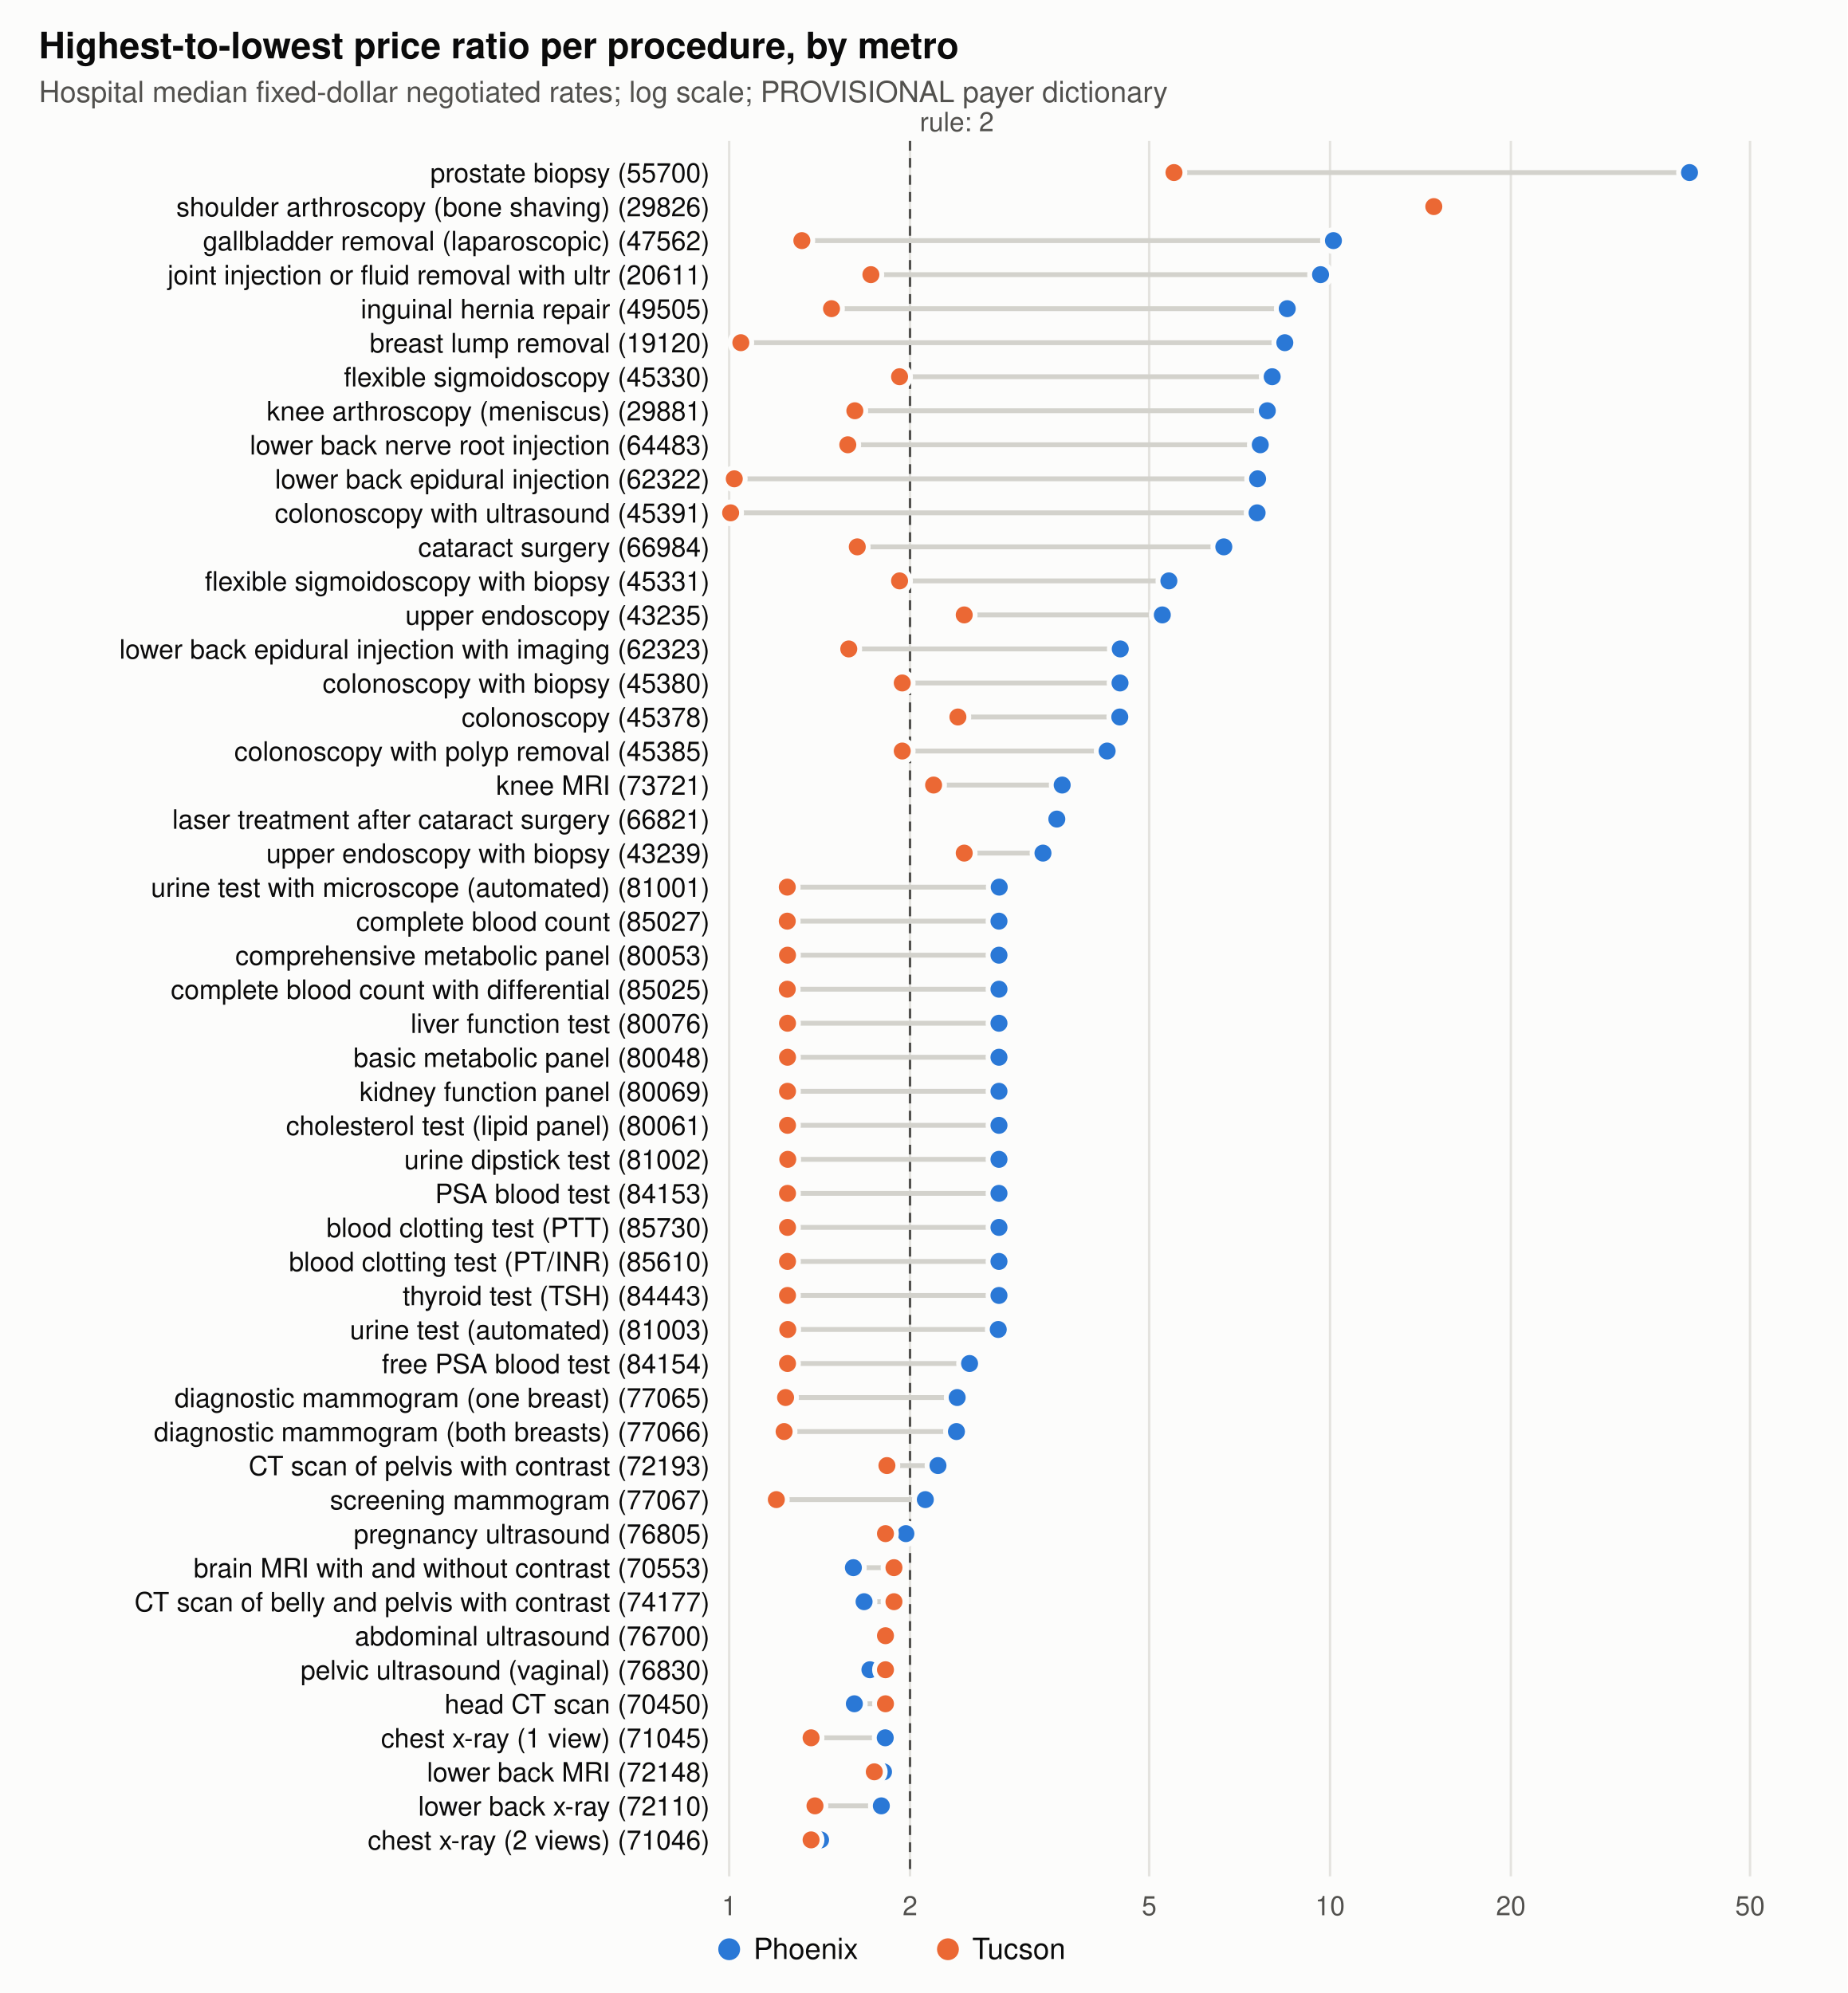
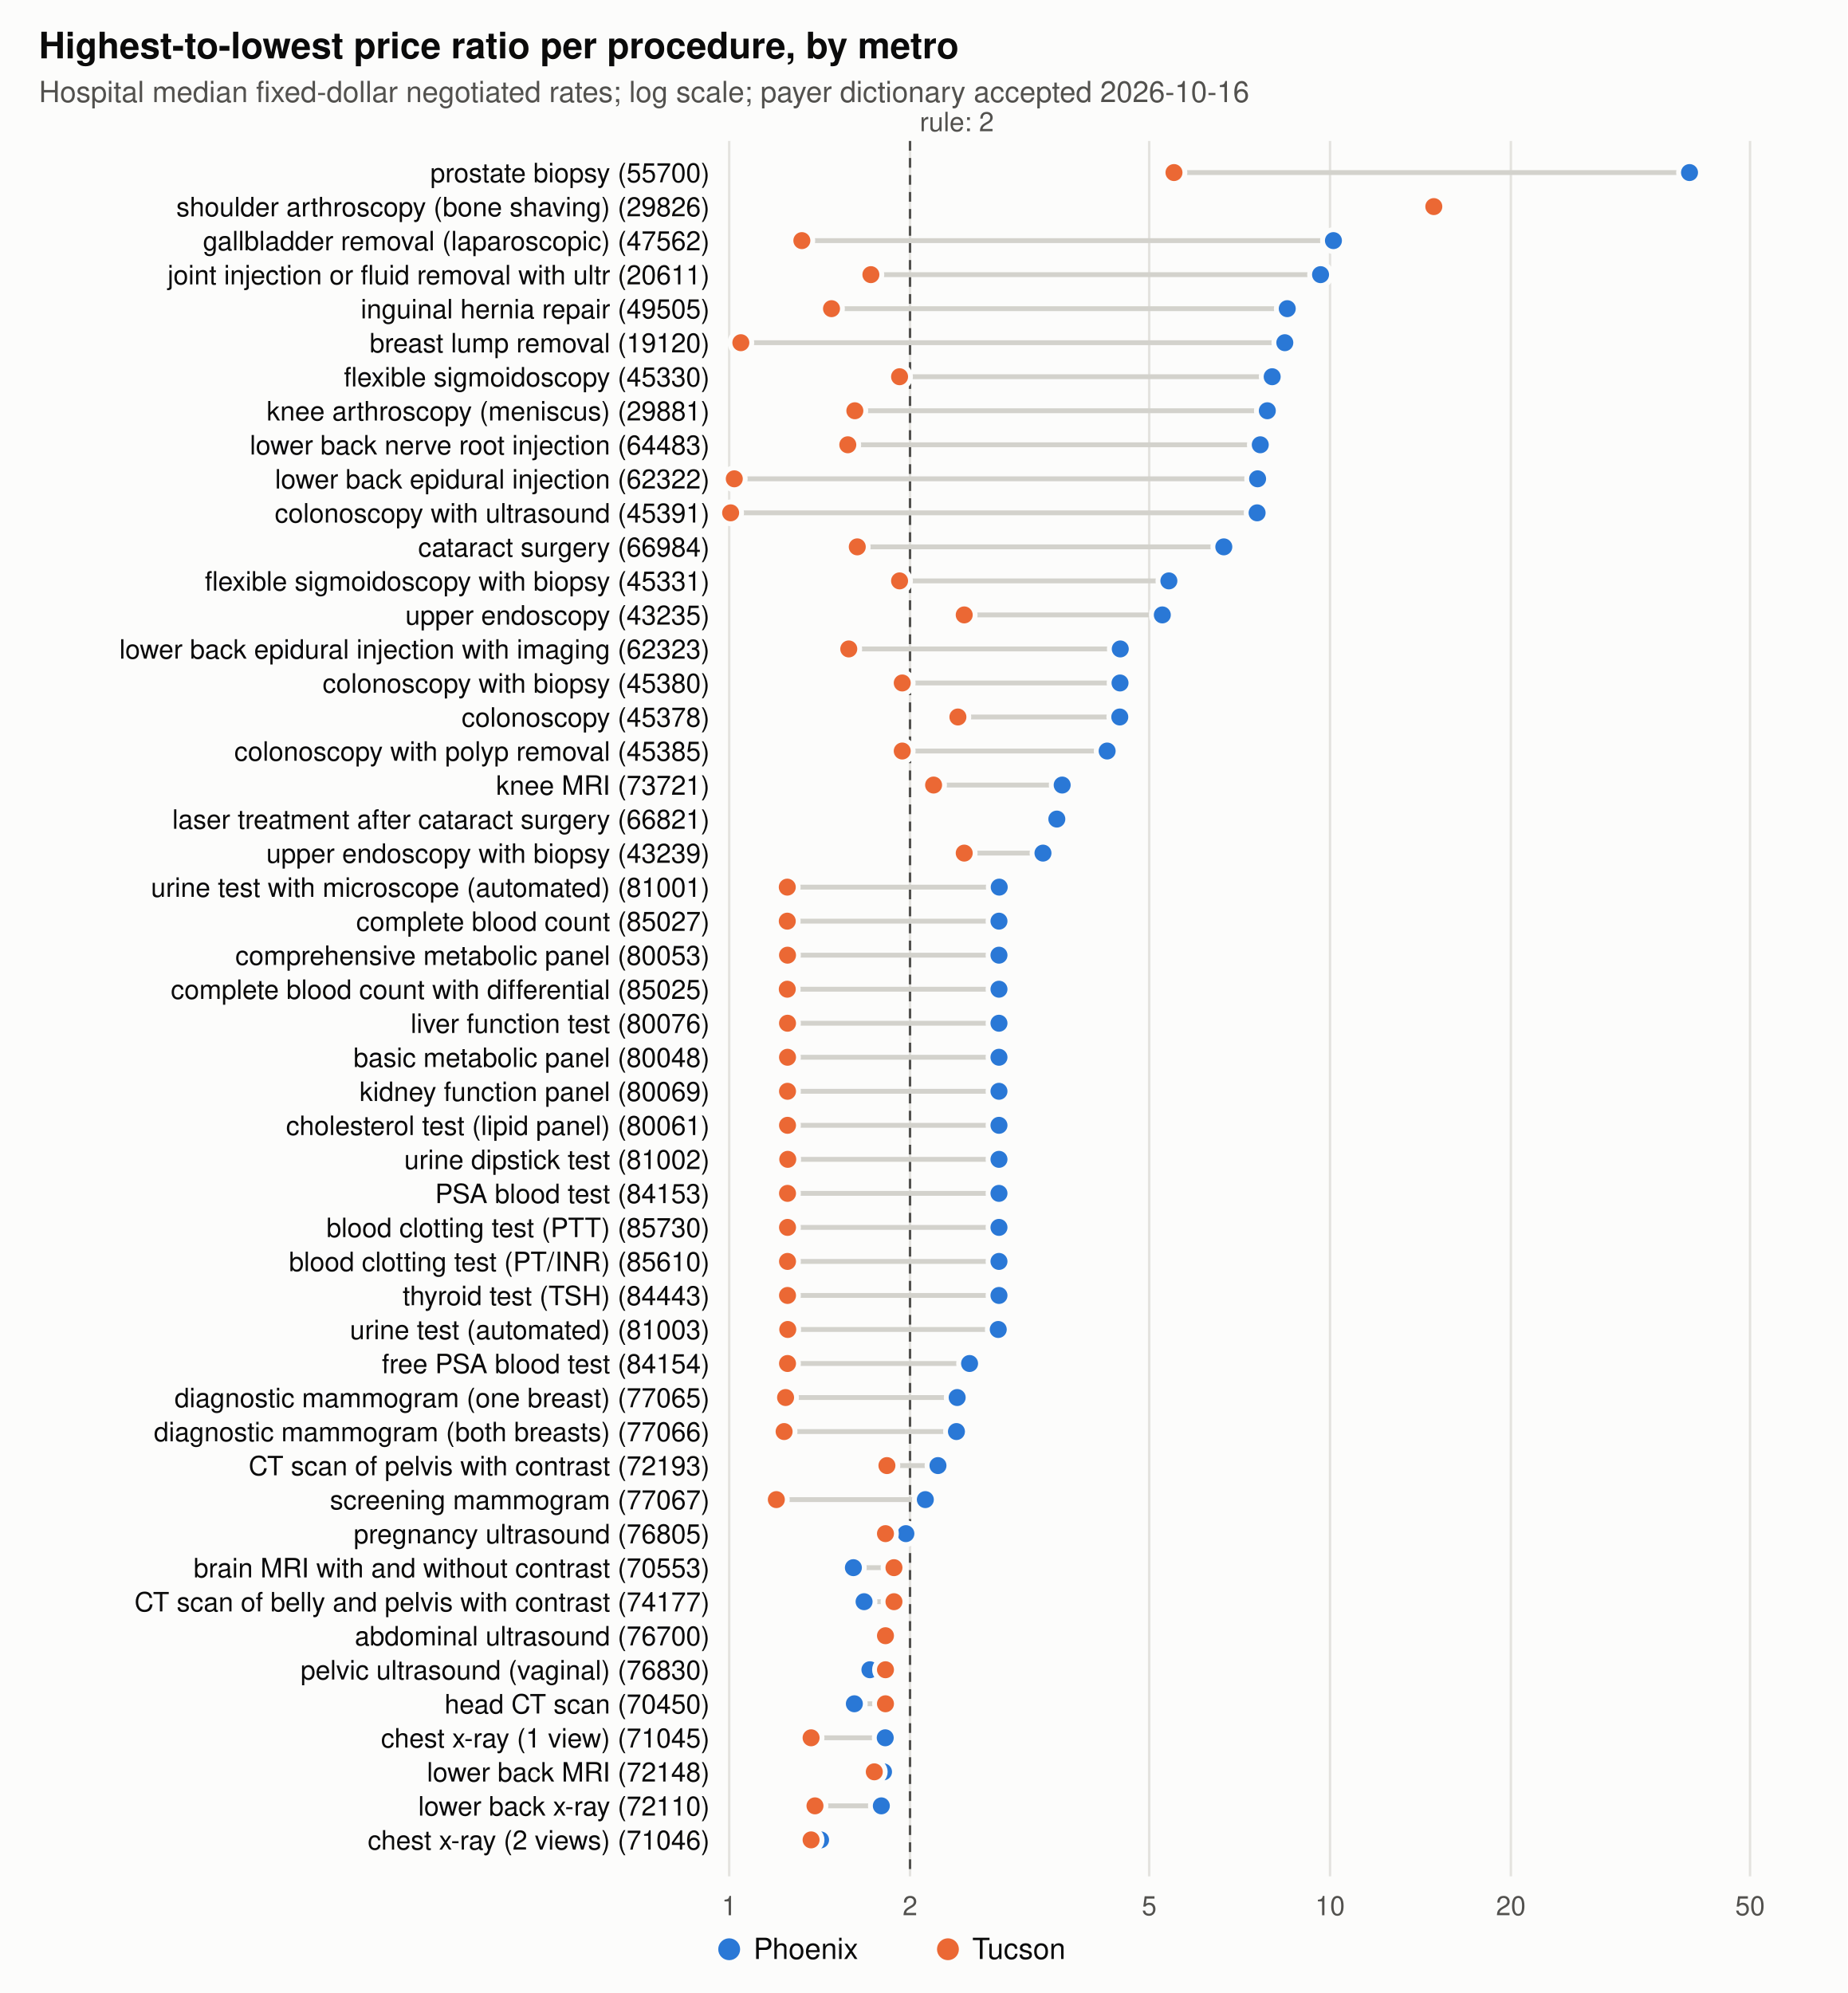
<svg xmlns="http://www.w3.org/2000/svg" width="760" height="820" viewBox="0 0 760 820" role="img" font-family="Helvetica, Arial, sans-serif">
  <rect width="760" height="820" fill="#fcfcfb" />
  <text x="16" y="24" font-size="15" font-weight="600" fill="#0b0b0b">Highest-to-lowest price ratio per procedure, by metro</text>
-   <text x="16" y="42" font-size="12" fill="#52514e">Hospital median fixed-dollar negotiated rates; log scale; PROVISIONAL payer dictionary</text>
+   <text x="16" y="42" font-size="12" fill="#52514e">Hospital median fixed-dollar negotiated rates; log scale; payer dictionary accepted 2026-10-16</text>
  <line x1="300.0" y1="58" x2="300.0" y2="772" stroke="#e4e3df" />
  <text x="300.0" y="788" font-size="11" fill="#52514e" text-anchor="middle">1</text>
  <line x1="374.4" y1="58" x2="374.4" y2="772" stroke="#e4e3df" />
  <text x="374.4" y="788" font-size="11" fill="#52514e" text-anchor="middle">2</text>
  <line x1="472.8" y1="58" x2="472.8" y2="772" stroke="#e4e3df" />
  <text x="472.8" y="788" font-size="11" fill="#52514e" text-anchor="middle">5</text>
  <line x1="547.2" y1="58" x2="547.2" y2="772" stroke="#e4e3df" />
  <text x="547.2" y="788" font-size="11" fill="#52514e" text-anchor="middle">10</text>
  <line x1="621.6" y1="58" x2="621.6" y2="772" stroke="#e4e3df" />
  <text x="621.6" y="788" font-size="11" fill="#52514e" text-anchor="middle">20</text>
  <line x1="720.0" y1="58" x2="720.0" y2="772" stroke="#e4e3df" />
  <text x="720.0" y="788" font-size="11" fill="#52514e" text-anchor="middle">50</text>
  <line x1="374.4" y1="58" x2="374.4" y2="772" stroke="#52514e" stroke-dasharray="4 3" />
  <text x="378.4" y="54" font-size="11" fill="#52514e">rule: 2</text>
  <text x="292" y="75.0" font-size="11" fill="#0b0b0b" text-anchor="end">prostate biopsy (55700)</text>
  <line x1="695.1" y1="71.0" x2="483.0" y2="71.0" stroke="#d3d2cc" stroke-width="2" />
  <circle cx="695.1" cy="71.0" r="4.5" fill="#2a78d6" stroke="#fcfcfb" stroke-width="2" />
  <circle cx="483.0" cy="71.0" r="4.5" fill="#eb6834" stroke="#fcfcfb" stroke-width="2" />
  <text x="292" y="89.0" font-size="11" fill="#0b0b0b" text-anchor="end">shoulder arthroscopy (bone shaving) (29826)</text>
  <line x1="591.0" y1="85.0" x2="589.9" y2="85.0" stroke="#d3d2cc" stroke-width="2" />
  <circle cx="591.0" cy="85.0" r="4.5" fill="#2a78d6" stroke="#fcfcfb" stroke-width="2" />
  <circle cx="589.9" cy="85.0" r="4.5" fill="#eb6834" stroke="#fcfcfb" stroke-width="2" />
  <text x="292" y="103.0" font-size="11" fill="#0b0b0b" text-anchor="end">gallbladder removal (laparoscopic) (47562)</text>
  <line x1="548.6" y1="99.0" x2="329.9" y2="99.0" stroke="#d3d2cc" stroke-width="2" />
  <circle cx="548.6" cy="99.0" r="4.5" fill="#2a78d6" stroke="#fcfcfb" stroke-width="2" />
  <circle cx="329.9" cy="99.0" r="4.5" fill="#eb6834" stroke="#fcfcfb" stroke-width="2" />
  <text x="292" y="117.0" font-size="11" fill="#0b0b0b" text-anchor="end">joint injection or fluid removal with ultr (20611)</text>
  <line x1="543.3" y1="113.0" x2="358.3" y2="113.0" stroke="#d3d2cc" stroke-width="2" />
  <circle cx="543.3" cy="113.0" r="4.5" fill="#2a78d6" stroke="#fcfcfb" stroke-width="2" />
  <circle cx="358.3" cy="113.0" r="4.5" fill="#eb6834" stroke="#fcfcfb" stroke-width="2" />
  <text x="292" y="131.0" font-size="11" fill="#0b0b0b" text-anchor="end">inguinal hernia repair (49505)</text>
  <line x1="529.6" y1="127.0" x2="342.1" y2="127.0" stroke="#d3d2cc" stroke-width="2" />
  <circle cx="529.6" cy="127.0" r="4.5" fill="#2a78d6" stroke="#fcfcfb" stroke-width="2" />
  <circle cx="342.1" cy="127.0" r="4.5" fill="#eb6834" stroke="#fcfcfb" stroke-width="2" />
  <text x="292" y="145.0" font-size="11" fill="#0b0b0b" text-anchor="end">breast lump removal (19120)</text>
  <line x1="528.6" y1="141.0" x2="304.8" y2="141.0" stroke="#d3d2cc" stroke-width="2" />
  <circle cx="528.6" cy="141.0" r="4.5" fill="#2a78d6" stroke="#fcfcfb" stroke-width="2" />
  <circle cx="304.8" cy="141.0" r="4.5" fill="#eb6834" stroke="#fcfcfb" stroke-width="2" />
  <text x="292" y="159.0" font-size="11" fill="#0b0b0b" text-anchor="end">flexible sigmoidoscopy (45330)</text>
  <line x1="523.4" y1="155.0" x2="370.1" y2="155.0" stroke="#d3d2cc" stroke-width="2" />
  <circle cx="523.4" cy="155.0" r="4.5" fill="#2a78d6" stroke="#fcfcfb" stroke-width="2" />
  <circle cx="370.1" cy="155.0" r="4.5" fill="#eb6834" stroke="#fcfcfb" stroke-width="2" />
  <text x="292" y="173.0" font-size="11" fill="#0b0b0b" text-anchor="end">knee arthroscopy (meniscus) (29881)</text>
  <line x1="521.4" y1="169.0" x2="351.7" y2="169.0" stroke="#d3d2cc" stroke-width="2" />
  <circle cx="521.4" cy="169.0" r="4.5" fill="#2a78d6" stroke="#fcfcfb" stroke-width="2" />
  <circle cx="351.7" cy="169.0" r="4.5" fill="#eb6834" stroke="#fcfcfb" stroke-width="2" />
  <text x="292" y="187.0" font-size="11" fill="#0b0b0b" text-anchor="end">lower back nerve root injection (64483)</text>
  <line x1="518.5" y1="183.0" x2="348.8" y2="183.0" stroke="#d3d2cc" stroke-width="2" />
  <circle cx="518.5" cy="183.0" r="4.5" fill="#2a78d6" stroke="#fcfcfb" stroke-width="2" />
  <circle cx="348.8" cy="183.0" r="4.5" fill="#eb6834" stroke="#fcfcfb" stroke-width="2" />
  <text x="292" y="201.0" font-size="11" fill="#0b0b0b" text-anchor="end">lower back epidural injection (62322)</text>
  <line x1="517.4" y1="197.0" x2="302.1" y2="197.0" stroke="#d3d2cc" stroke-width="2" />
  <circle cx="517.4" cy="197.0" r="4.5" fill="#2a78d6" stroke="#fcfcfb" stroke-width="2" />
  <circle cx="302.1" cy="197.0" r="4.5" fill="#eb6834" stroke="#fcfcfb" stroke-width="2" />
  <text x="292" y="215.0" font-size="11" fill="#0b0b0b" text-anchor="end">colonoscopy with ultrasound (45391)</text>
  <line x1="517.2" y1="211.0" x2="300.6" y2="211.0" stroke="#d3d2cc" stroke-width="2" />
  <circle cx="517.2" cy="211.0" r="4.5" fill="#2a78d6" stroke="#fcfcfb" stroke-width="2" />
  <circle cx="300.6" cy="211.0" r="4.5" fill="#eb6834" stroke="#fcfcfb" stroke-width="2" />
  <text x="292" y="229.0" font-size="11" fill="#0b0b0b" text-anchor="end">cataract surgery (66984)</text>
  <line x1="503.5" y1="225.0" x2="352.7" y2="225.0" stroke="#d3d2cc" stroke-width="2" />
  <circle cx="503.5" cy="225.0" r="4.5" fill="#2a78d6" stroke="#fcfcfb" stroke-width="2" />
  <circle cx="352.7" cy="225.0" r="4.5" fill="#eb6834" stroke="#fcfcfb" stroke-width="2" />
  <text x="292" y="243.0" font-size="11" fill="#0b0b0b" text-anchor="end">flexible sigmoidoscopy with biopsy (45331)</text>
  <line x1="480.9" y1="239.0" x2="370.1" y2="239.0" stroke="#d3d2cc" stroke-width="2" />
  <circle cx="480.9" cy="239.0" r="4.5" fill="#2a78d6" stroke="#fcfcfb" stroke-width="2" />
  <circle cx="370.1" cy="239.0" r="4.5" fill="#eb6834" stroke="#fcfcfb" stroke-width="2" />
  <text x="292" y="257.0" font-size="11" fill="#0b0b0b" text-anchor="end">upper endoscopy (43235)</text>
  <line x1="478.2" y1="253.0" x2="396.7" y2="253.0" stroke="#d3d2cc" stroke-width="2" />
  <circle cx="478.2" cy="253.0" r="4.5" fill="#2a78d6" stroke="#fcfcfb" stroke-width="2" />
  <circle cx="396.7" cy="253.0" r="4.5" fill="#eb6834" stroke="#fcfcfb" stroke-width="2" />
  <text x="292" y="271.0" font-size="11" fill="#0b0b0b" text-anchor="end">lower back epidural injection with imaging (62323)</text>
  <line x1="460.9" y1="267.0" x2="349.2" y2="267.0" stroke="#d3d2cc" stroke-width="2" />
  <circle cx="460.9" cy="267.0" r="4.5" fill="#2a78d6" stroke="#fcfcfb" stroke-width="2" />
  <circle cx="349.2" cy="267.0" r="4.5" fill="#eb6834" stroke="#fcfcfb" stroke-width="2" />
  <text x="292" y="285.0" font-size="11" fill="#0b0b0b" text-anchor="end">colonoscopy with biopsy (45380)</text>
  <line x1="460.8" y1="281.0" x2="371.2" y2="281.0" stroke="#d3d2cc" stroke-width="2" />
  <circle cx="460.8" cy="281.0" r="4.5" fill="#2a78d6" stroke="#fcfcfb" stroke-width="2" />
  <circle cx="371.2" cy="281.0" r="4.5" fill="#eb6834" stroke="#fcfcfb" stroke-width="2" />
  <text x="292" y="299.0" font-size="11" fill="#0b0b0b" text-anchor="end">colonoscopy (45378)</text>
  <line x1="460.7" y1="295.0" x2="394.1" y2="295.0" stroke="#d3d2cc" stroke-width="2" />
  <circle cx="460.7" cy="295.0" r="4.5" fill="#2a78d6" stroke="#fcfcfb" stroke-width="2" />
  <circle cx="394.1" cy="295.0" r="4.5" fill="#eb6834" stroke="#fcfcfb" stroke-width="2" />
  <text x="292" y="313.0" font-size="11" fill="#0b0b0b" text-anchor="end">colonoscopy with polyp removal (45385)</text>
  <line x1="455.5" y1="309.0" x2="371.2" y2="309.0" stroke="#d3d2cc" stroke-width="2" />
  <circle cx="455.5" cy="309.0" r="4.5" fill="#2a78d6" stroke="#fcfcfb" stroke-width="2" />
  <circle cx="371.2" cy="309.0" r="4.5" fill="#eb6834" stroke="#fcfcfb" stroke-width="2" />
  <text x="292" y="327.0" font-size="11" fill="#0b0b0b" text-anchor="end">knee MRI (73721)</text>
  <line x1="437.0" y1="323.0" x2="384.1" y2="323.0" stroke="#d3d2cc" stroke-width="2" />
  <circle cx="437.0" cy="323.0" r="4.5" fill="#2a78d6" stroke="#fcfcfb" stroke-width="2" />
  <circle cx="384.1" cy="323.0" r="4.5" fill="#eb6834" stroke="#fcfcfb" stroke-width="2" />
  <text x="292" y="341.0" font-size="11" fill="#0b0b0b" text-anchor="end">laser treatment after cataract surgery (66821)</text>
  <circle cx="434.8" cy="337.0" r="4.5" fill="#2a78d6" stroke="#fcfcfb" stroke-width="2" />
  <text x="292" y="355.0" font-size="11" fill="#0b0b0b" text-anchor="end">upper endoscopy with biopsy (43239)</text>
  <line x1="429.1" y1="351.0" x2="396.7" y2="351.0" stroke="#d3d2cc" stroke-width="2" />
  <circle cx="429.1" cy="351.0" r="4.5" fill="#2a78d6" stroke="#fcfcfb" stroke-width="2" />
  <circle cx="396.7" cy="351.0" r="4.5" fill="#eb6834" stroke="#fcfcfb" stroke-width="2" />
  <text x="292" y="369.0" font-size="11" fill="#0b0b0b" text-anchor="end">urine test with microscope (automated) (81001)</text>
  <line x1="411.1" y1="365.0" x2="323.9" y2="365.0" stroke="#d3d2cc" stroke-width="2" />
  <circle cx="411.1" cy="365.0" r="4.5" fill="#2a78d6" stroke="#fcfcfb" stroke-width="2" />
  <circle cx="323.9" cy="365.0" r="4.5" fill="#eb6834" stroke="#fcfcfb" stroke-width="2" />
  <text x="292" y="383.0" font-size="11" fill="#0b0b0b" text-anchor="end">complete blood count (85027)</text>
  <line x1="411.0" y1="379.0" x2="323.9" y2="379.0" stroke="#d3d2cc" stroke-width="2" />
  <circle cx="411.0" cy="379.0" r="4.5" fill="#2a78d6" stroke="#fcfcfb" stroke-width="2" />
  <circle cx="323.9" cy="379.0" r="4.5" fill="#eb6834" stroke="#fcfcfb" stroke-width="2" />
  <text x="292" y="397.0" font-size="11" fill="#0b0b0b" text-anchor="end">comprehensive metabolic panel (80053)</text>
  <line x1="411.0" y1="393.0" x2="324.0" y2="393.0" stroke="#d3d2cc" stroke-width="2" />
  <circle cx="411.0" cy="393.0" r="4.5" fill="#2a78d6" stroke="#fcfcfb" stroke-width="2" />
  <circle cx="324.0" cy="393.0" r="4.5" fill="#eb6834" stroke="#fcfcfb" stroke-width="2" />
  <text x="292" y="411.0" font-size="11" fill="#0b0b0b" text-anchor="end">complete blood count with differential (85025)</text>
  <line x1="411.0" y1="407.0" x2="323.9" y2="407.0" stroke="#d3d2cc" stroke-width="2" />
  <circle cx="411.0" cy="407.0" r="4.5" fill="#2a78d6" stroke="#fcfcfb" stroke-width="2" />
  <circle cx="323.9" cy="407.0" r="4.5" fill="#eb6834" stroke="#fcfcfb" stroke-width="2" />
  <text x="292" y="425.0" font-size="11" fill="#0b0b0b" text-anchor="end">liver function test (80076)</text>
  <line x1="411.0" y1="421.0" x2="324.0" y2="421.0" stroke="#d3d2cc" stroke-width="2" />
  <circle cx="411.0" cy="421.0" r="4.5" fill="#2a78d6" stroke="#fcfcfb" stroke-width="2" />
  <circle cx="324.0" cy="421.0" r="4.5" fill="#eb6834" stroke="#fcfcfb" stroke-width="2" />
  <text x="292" y="439.0" font-size="11" fill="#0b0b0b" text-anchor="end">basic metabolic panel (80048)</text>
  <line x1="411.0" y1="435.0" x2="324.0" y2="435.0" stroke="#d3d2cc" stroke-width="2" />
  <circle cx="411.0" cy="435.0" r="4.5" fill="#2a78d6" stroke="#fcfcfb" stroke-width="2" />
  <circle cx="324.0" cy="435.0" r="4.5" fill="#eb6834" stroke="#fcfcfb" stroke-width="2" />
  <text x="292" y="453.0" font-size="11" fill="#0b0b0b" text-anchor="end">kidney function panel (80069)</text>
  <line x1="411.0" y1="449.0" x2="324.0" y2="449.0" stroke="#d3d2cc" stroke-width="2" />
  <circle cx="411.0" cy="449.0" r="4.5" fill="#2a78d6" stroke="#fcfcfb" stroke-width="2" />
  <circle cx="324.0" cy="449.0" r="4.5" fill="#eb6834" stroke="#fcfcfb" stroke-width="2" />
  <text x="292" y="467.0" font-size="11" fill="#0b0b0b" text-anchor="end">cholesterol test (lipid panel) (80061)</text>
  <line x1="411.0" y1="463.0" x2="324.0" y2="463.0" stroke="#d3d2cc" stroke-width="2" />
  <circle cx="411.0" cy="463.0" r="4.5" fill="#2a78d6" stroke="#fcfcfb" stroke-width="2" />
  <circle cx="324.0" cy="463.0" r="4.5" fill="#eb6834" stroke="#fcfcfb" stroke-width="2" />
  <text x="292" y="481.0" font-size="11" fill="#0b0b0b" text-anchor="end">urine dipstick test (81002)</text>
  <line x1="411.0" y1="477.0" x2="324.1" y2="477.0" stroke="#d3d2cc" stroke-width="2" />
  <circle cx="411.0" cy="477.0" r="4.5" fill="#2a78d6" stroke="#fcfcfb" stroke-width="2" />
  <circle cx="324.1" cy="477.0" r="4.5" fill="#eb6834" stroke="#fcfcfb" stroke-width="2" />
  <text x="292" y="495.0" font-size="11" fill="#0b0b0b" text-anchor="end">PSA blood test (84153)</text>
  <line x1="411.0" y1="491.0" x2="324.0" y2="491.0" stroke="#d3d2cc" stroke-width="2" />
  <circle cx="411.0" cy="491.0" r="4.5" fill="#2a78d6" stroke="#fcfcfb" stroke-width="2" />
  <circle cx="324.0" cy="491.0" r="4.5" fill="#eb6834" stroke="#fcfcfb" stroke-width="2" />
  <text x="292" y="509.0" font-size="11" fill="#0b0b0b" text-anchor="end">blood clotting test (PTT) (85730)</text>
  <line x1="411.0" y1="505.0" x2="324.0" y2="505.0" stroke="#d3d2cc" stroke-width="2" />
  <circle cx="411.0" cy="505.0" r="4.5" fill="#2a78d6" stroke="#fcfcfb" stroke-width="2" />
  <circle cx="324.0" cy="505.0" r="4.5" fill="#eb6834" stroke="#fcfcfb" stroke-width="2" />
  <text x="292" y="523.0" font-size="11" fill="#0b0b0b" text-anchor="end">blood clotting test (PT/INR) (85610)</text>
  <line x1="411.0" y1="519.0" x2="324.0" y2="519.0" stroke="#d3d2cc" stroke-width="2" />
  <circle cx="411.0" cy="519.0" r="4.5" fill="#2a78d6" stroke="#fcfcfb" stroke-width="2" />
  <circle cx="324.0" cy="519.0" r="4.5" fill="#eb6834" stroke="#fcfcfb" stroke-width="2" />
  <text x="292" y="537.0" font-size="11" fill="#0b0b0b" text-anchor="end">thyroid test (TSH) (84443)</text>
  <line x1="411.0" y1="533.0" x2="324.0" y2="533.0" stroke="#d3d2cc" stroke-width="2" />
  <circle cx="411.0" cy="533.0" r="4.5" fill="#2a78d6" stroke="#fcfcfb" stroke-width="2" />
  <circle cx="324.0" cy="533.0" r="4.5" fill="#eb6834" stroke="#fcfcfb" stroke-width="2" />
  <text x="292" y="551.0" font-size="11" fill="#0b0b0b" text-anchor="end">urine test (automated) (81003)</text>
  <line x1="410.7" y1="547.0" x2="324.1" y2="547.0" stroke="#d3d2cc" stroke-width="2" />
  <circle cx="410.7" cy="547.0" r="4.5" fill="#2a78d6" stroke="#fcfcfb" stroke-width="2" />
  <circle cx="324.1" cy="547.0" r="4.5" fill="#eb6834" stroke="#fcfcfb" stroke-width="2" />
  <text x="292" y="565.0" font-size="11" fill="#0b0b0b" text-anchor="end">free PSA blood test (84154)</text>
  <line x1="398.9" y1="561.0" x2="324.0" y2="561.0" stroke="#d3d2cc" stroke-width="2" />
  <circle cx="398.9" cy="561.0" r="4.5" fill="#2a78d6" stroke="#fcfcfb" stroke-width="2" />
  <circle cx="324.0" cy="561.0" r="4.5" fill="#eb6834" stroke="#fcfcfb" stroke-width="2" />
  <text x="292" y="579.0" font-size="11" fill="#0b0b0b" text-anchor="end">diagnostic mammogram (one breast) (77065)</text>
  <line x1="393.8" y1="575.0" x2="323.2" y2="575.0" stroke="#d3d2cc" stroke-width="2" />
  <circle cx="393.8" cy="575.0" r="4.5" fill="#2a78d6" stroke="#fcfcfb" stroke-width="2" />
  <circle cx="323.2" cy="575.0" r="4.5" fill="#eb6834" stroke="#fcfcfb" stroke-width="2" />
  <text x="292" y="593.0" font-size="11" fill="#0b0b0b" text-anchor="end">diagnostic mammogram (both breasts) (77066)</text>
  <line x1="393.5" y1="589.0" x2="322.6" y2="589.0" stroke="#d3d2cc" stroke-width="2" />
  <circle cx="393.5" cy="589.0" r="4.5" fill="#2a78d6" stroke="#fcfcfb" stroke-width="2" />
  <circle cx="322.6" cy="589.0" r="4.5" fill="#eb6834" stroke="#fcfcfb" stroke-width="2" />
  <text x="292" y="607.0" font-size="11" fill="#0b0b0b" text-anchor="end">CT scan of pelvis with contrast (72193)</text>
  <line x1="385.9" y1="603.0" x2="364.9" y2="603.0" stroke="#d3d2cc" stroke-width="2" />
  <circle cx="385.9" cy="603.0" r="4.5" fill="#2a78d6" stroke="#fcfcfb" stroke-width="2" />
  <circle cx="364.9" cy="603.0" r="4.5" fill="#eb6834" stroke="#fcfcfb" stroke-width="2" />
  <text x="292" y="621.0" font-size="11" fill="#0b0b0b" text-anchor="end">screening mammogram (77067)</text>
  <line x1="380.7" y1="617.0" x2="319.4" y2="617.0" stroke="#d3d2cc" stroke-width="2" />
  <circle cx="380.7" cy="617.0" r="4.5" fill="#2a78d6" stroke="#fcfcfb" stroke-width="2" />
  <circle cx="319.4" cy="617.0" r="4.5" fill="#eb6834" stroke="#fcfcfb" stroke-width="2" />
  <text x="292" y="635.0" font-size="11" fill="#0b0b0b" text-anchor="end">pregnancy ultrasound (76805)</text>
  <line x1="372.7" y1="631.0" x2="364.3" y2="631.0" stroke="#d3d2cc" stroke-width="2" />
  <circle cx="372.7" cy="631.0" r="4.5" fill="#2a78d6" stroke="#fcfcfb" stroke-width="2" />
  <circle cx="364.3" cy="631.0" r="4.5" fill="#eb6834" stroke="#fcfcfb" stroke-width="2" />
  <text x="292" y="649.0" font-size="11" fill="#0b0b0b" text-anchor="end">brain MRI with and without contrast (70553)</text>
  <line x1="351.1" y1="645.0" x2="367.8" y2="645.0" stroke="#d3d2cc" stroke-width="2" />
  <circle cx="351.1" cy="645.0" r="4.5" fill="#2a78d6" stroke="#fcfcfb" stroke-width="2" />
  <circle cx="367.8" cy="645.0" r="4.5" fill="#eb6834" stroke="#fcfcfb" stroke-width="2" />
  <text x="292" y="663.0" font-size="11" fill="#0b0b0b" text-anchor="end">CT scan of belly and pelvis with contrast (74177)</text>
  <line x1="355.5" y1="659.0" x2="367.8" y2="659.0" stroke="#d3d2cc" stroke-width="2" />
  <circle cx="355.5" cy="659.0" r="4.5" fill="#2a78d6" stroke="#fcfcfb" stroke-width="2" />
  <circle cx="367.8" cy="659.0" r="4.5" fill="#eb6834" stroke="#fcfcfb" stroke-width="2" />
  <text x="292" y="677.0" font-size="11" fill="#0b0b0b" text-anchor="end">abdominal ultrasound (76700)</text>
  <line x1="364.3" y1="673.0" x2="364.3" y2="673.0" stroke="#d3d2cc" stroke-width="2" />
  <circle cx="364.3" cy="673.0" r="4.5" fill="#2a78d6" stroke="#fcfcfb" stroke-width="2" />
  <circle cx="364.3" cy="673.0" r="4.5" fill="#eb6834" stroke="#fcfcfb" stroke-width="2" />
  <text x="292" y="691.0" font-size="11" fill="#0b0b0b" text-anchor="end">pelvic ultrasound (vaginal) (76830)</text>
  <line x1="357.9" y1="687.0" x2="364.3" y2="687.0" stroke="#d3d2cc" stroke-width="2" />
  <circle cx="357.9" cy="687.0" r="4.5" fill="#2a78d6" stroke="#fcfcfb" stroke-width="2" />
  <circle cx="364.3" cy="687.0" r="4.5" fill="#eb6834" stroke="#fcfcfb" stroke-width="2" />
  <text x="292" y="705.0" font-size="11" fill="#0b0b0b" text-anchor="end">head CT scan (70450)</text>
  <line x1="351.5" y1="701.0" x2="364.3" y2="701.0" stroke="#d3d2cc" stroke-width="2" />
  <circle cx="351.5" cy="701.0" r="4.5" fill="#2a78d6" stroke="#fcfcfb" stroke-width="2" />
  <circle cx="364.3" cy="701.0" r="4.5" fill="#eb6834" stroke="#fcfcfb" stroke-width="2" />
  <text x="292" y="719.0" font-size="11" fill="#0b0b0b" text-anchor="end">chest x-ray (1 view) (71045)</text>
  <line x1="364.2" y1="715.0" x2="333.7" y2="715.0" stroke="#d3d2cc" stroke-width="2" />
  <circle cx="364.2" cy="715.0" r="4.5" fill="#2a78d6" stroke="#fcfcfb" stroke-width="2" />
  <circle cx="333.7" cy="715.0" r="4.5" fill="#eb6834" stroke="#fcfcfb" stroke-width="2" />
  <text x="292" y="733.0" font-size="11" fill="#0b0b0b" text-anchor="end">lower back MRI (72148)</text>
  <line x1="363.5" y1="729.0" x2="359.7" y2="729.0" stroke="#d3d2cc" stroke-width="2" />
  <circle cx="363.5" cy="729.0" r="4.5" fill="#2a78d6" stroke="#fcfcfb" stroke-width="2" />
  <circle cx="359.7" cy="729.0" r="4.5" fill="#eb6834" stroke="#fcfcfb" stroke-width="2" />
  <text x="292" y="747.0" font-size="11" fill="#0b0b0b" text-anchor="end">lower back x-ray (72110)</text>
  <line x1="362.6" y1="743.0" x2="335.3" y2="743.0" stroke="#d3d2cc" stroke-width="2" />
  <circle cx="362.6" cy="743.0" r="4.5" fill="#2a78d6" stroke="#fcfcfb" stroke-width="2" />
  <circle cx="335.3" cy="743.0" r="4.5" fill="#eb6834" stroke="#fcfcfb" stroke-width="2" />
  <text x="292" y="761.0" font-size="11" fill="#0b0b0b" text-anchor="end">chest x-ray (2 views) (71046)</text>
  <line x1="337.6" y1="757.0" x2="333.7" y2="757.0" stroke="#d3d2cc" stroke-width="2" />
  <circle cx="337.6" cy="757.0" r="4.5" fill="#2a78d6" stroke="#fcfcfb" stroke-width="2" />
  <circle cx="333.7" cy="757.0" r="4.5" fill="#eb6834" stroke="#fcfcfb" stroke-width="2" />
  <circle cx="300" cy="802" r="4.5" fill="#2a78d6" />
  <text x="310" y="806" font-size="12" fill="#0b0b0b">Phoenix</text>
  <circle cx="390" cy="802" r="4.5" fill="#eb6834" />
  <text x="400" y="806" font-size="12" fill="#0b0b0b">Tucson</text>
</svg>
